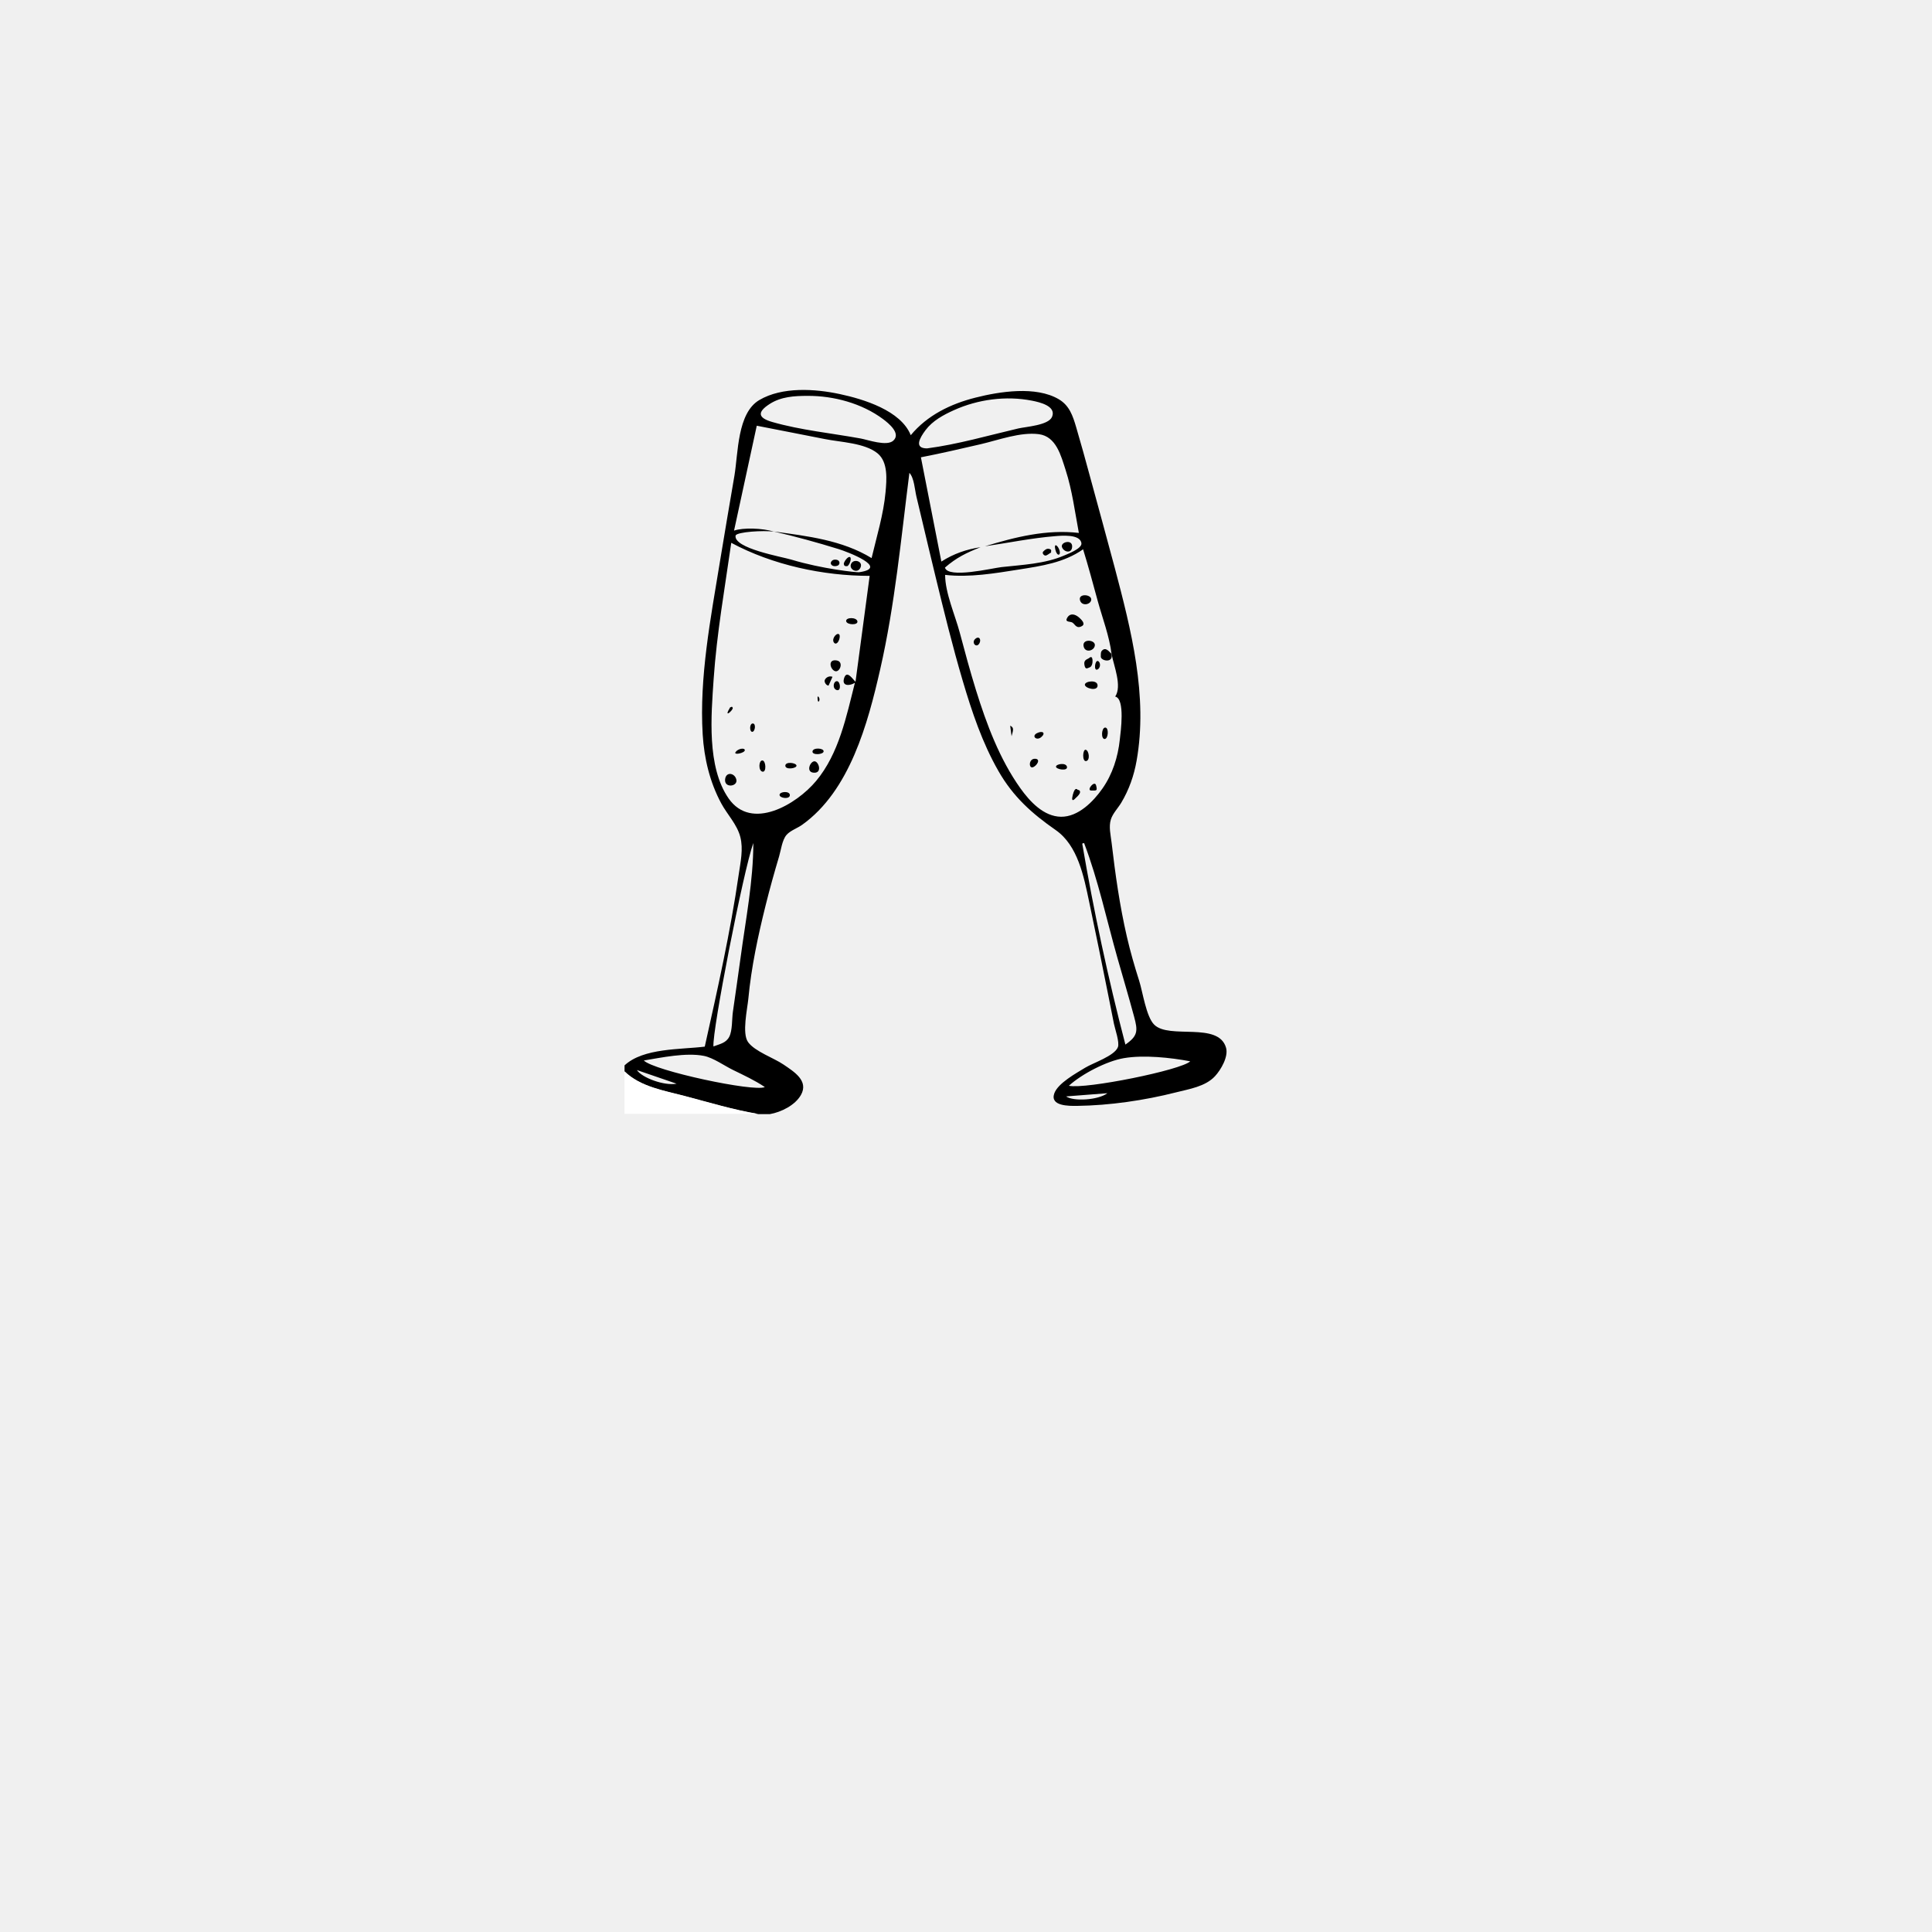
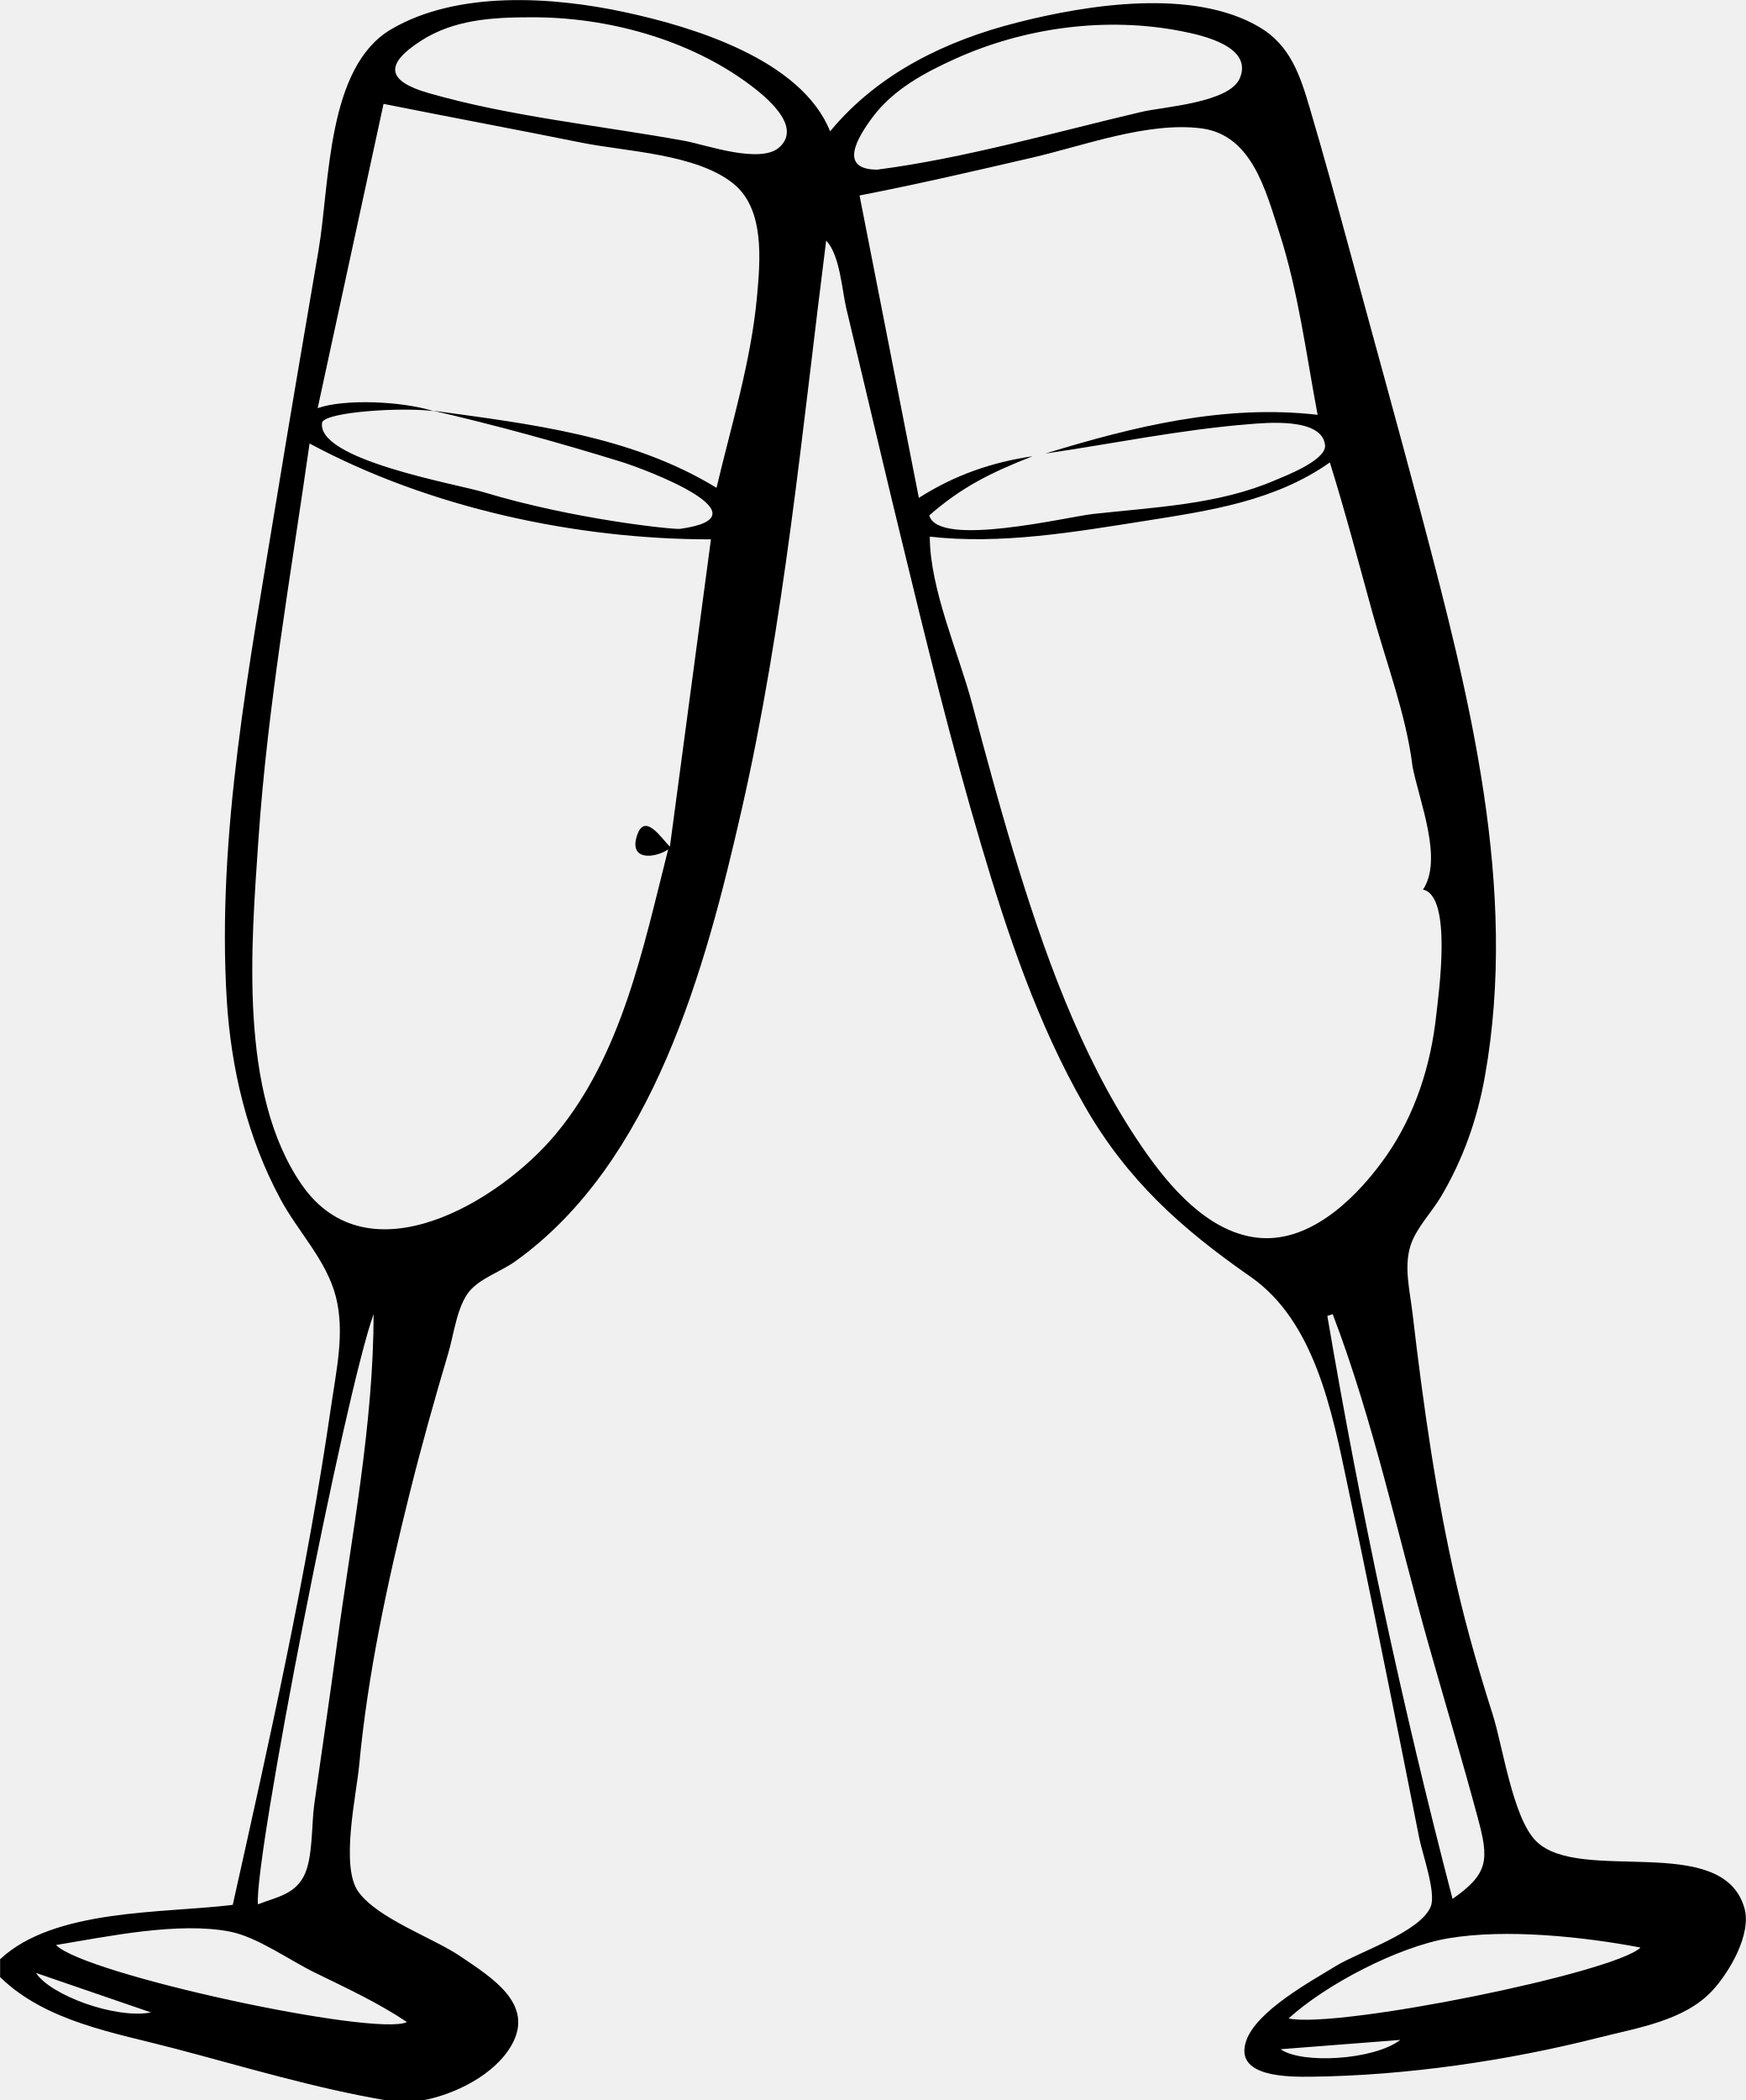
- <svg xmlns="http://www.w3.org/2000/svg" id="Layer_1" viewBox="0 0 512 512">
-   <path d="M165.5,282.35c4.96-4.67,14.96-4.19,21.27-4.98,3.39-15.2,6.78-30.27,9.01-45.7.47-3.23,1.24-6.63.41-9.87-.86-3.34-3.45-5.92-5.06-8.91-3.03-5.63-4.52-11.9-4.91-18.25-.92-15.13,2.11-30.75,4.54-45.62,1.25-7.64,2.56-15.26,3.86-22.89,1.03-6.09.73-16.66,6.62-20.12,6.05-3.56,14.76-2.99,21.35-1.57,6.24,1.34,16.14,4.33,18.77,10.89,4.39-5.3,10.57-8.29,17.13-9.95,6.42-1.63,16.03-3.15,22.09.42,2.83,1.66,3.73,4.41,4.61,7.39,1.27,4.29,2.45,8.6,3.62,12.91,2.19,8.1,4.44,16.18,6.59,24.29,4.37,16.52,8.87,34.08,5.8,51.27-.7,3.94-2,7.62-4.05,11.06-.85,1.42-2.27,2.86-2.76,4.45-.6,1.96-.05,4.08.19,6.12.98,8.37,2.15,16.72,4.05,24.93.91,3.95,2.03,7.83,3.26,11.69.94,2.92,1.84,9.49,3.98,11.63,3.98,3.98,17.02-.87,19.04,6.11.69,2.38-1.37,5.88-2.93,7.56-2.56,2.76-6.88,3.4-10.37,4.29-8.31,2.11-17.57,3.46-26.15,3.57-2.19.03-7.24.08-6.07-3.29.95-2.73,5.89-5.41,8.2-6.83,2.09-1.28,7.73-3.1,8.66-5.43.51-1.26-.78-4.87-1.04-6.19-.5-2.5-1-5-1.49-7.5-1.67-8.34-3.35-16.67-5.11-24.98-1.39-6.59-2.97-14.79-8.83-18.87-6.33-4.4-11.29-8.84-15.18-15.64-4.27-7.44-7.05-15.73-9.47-23.93-2.71-9.17-4.99-18.47-7.24-27.75-1.19-4.88-2.34-9.76-3.5-14.64-.52-2.17-1.03-4.34-1.55-6.51-.4-1.69-.58-4.88-1.84-6.2-2.21,17.38-3.83,34.96-7.74,52.07-3.27,14.34-8.05,32.21-20.71,41.22-1.25.89-3.13,1.51-4.13,2.68-1.15,1.36-1.45,3.99-1.95,5.67-1.28,4.3-2.49,8.62-3.57,12.97-2.02,8.11-3.8,16.4-4.58,24.73-.26,2.73-1.73,9.21-.08,11.51,1.8,2.5,6.83,4.2,9.39,5.95,2.74,1.87,6.76,4.29,4.63,8.06-1.54,2.74-5.26,4.56-8.22,5.08h-3.13c-6.56-1.1-13.04-3.07-19.47-4.76-5.44-1.43-11.74-2.43-15.93-6.52v-1.57ZM205.06,140.85c8.87,1.22,18.11,2.27,25.92,7.05,1.36-5.75,3.16-11.58,3.7-17.48.29-3.25.73-7.94-2.12-10.28-3.4-2.78-9.86-2.95-13.99-3.79-6-1.21-12.02-2.33-18.02-3.53-2.01,9.27-4,18.45-6.02,27.8,2.43-.85,7.58-.66,10.59.27-2.81-.37-9.74.05-10.18,1.02-.62,3.42,12.28,5.64,14.76,6.39,8.22,2.49,17.36,3.43,17.95,3.35,8.29-1.15-3.24-5.47-5.39-6.13-5.7-1.76-11.39-3.33-17.2-4.67ZM259.82,145.03c-3.75,1.48-6.38,2.76-9.4,5.39.82,2.98,12.56.14,14.97-.13,5.56-.62,11.48-.84,16.68-3.1.72-.31,4.65-1.79,4.52-3.18-.25-2.58-5.51-2.04-7-1.92-6.2.5-12.41,1.78-18.56,2.68,8.07-2.47,16.36-4.52,24.88-3.54-1.05-5.57-1.76-11.27-3.51-16.68-1.23-3.79-2.49-8.89-7.1-9.49-4.88-.63-10.73,1.57-15.42,2.66-5.27,1.22-10.52,2.44-15.83,3.47,1.83,9.31,3.62,18.47,5.42,27.63,3.32-2.12,6.73-3.26,10.36-3.8ZM294.55,173.26l.03.04c-.59-4.71-2.41-9.47-3.67-14.04-1.26-4.57-2.47-9.16-3.88-13.69-5.03,3.55-11.01,4.41-16.94,5.35-6.4,1.01-13.14,2.17-19.62,1.43,0,4.78,2.65,10.67,3.88,15.31,1.35,5.09,2.73,10.19,4.29,15.22,2.79,8.98,6.26,18.29,11.76,26,2.48,3.48,6.16,7.51,10.78,7.57,4.55.05,8.54-4,10.98-7.48,2.68-3.82,4.11-8.36,4.6-12.97.21-1.93,1.48-10.83-1.22-11.4,1.87-2.79-.36-8.11-.97-11.32ZM230.47,152.61c-12.32,0-25.72-2.87-36.68-8.76-1.71,12.01-3.84,24.03-4.67,36.14-.65,9.6-1.85,23.21,3.96,31.59,6.08,8.76,18.06,1.55,23.2-4.62,6.07-7.28,8.02-17.12,10.28-26.02-1.25.82-3.48,1.01-2.9-1.09.69-2.51,2.32.15,3.06.83,1.28-9.56,2.52-18.88,3.75-28.07ZM214.01,104.91c-3.5,0-7.03.2-10.06,2.16-3.35,2.16-3.08,3.67.7,4.76,7.55,2.17,15.73,2.97,23.46,4.38,1.86.34,6.89,2.15,8.62.57,2.1-1.91-1.22-4.6-2.72-5.72-5.59-4.17-13.1-6.19-20-6.15ZM245.74,118.82c8.07-1.06,16.15-3.41,24.09-5.27,2-.47,8.04-.82,8.98-3.09,1.18-2.87-3.35-3.89-5.34-4.28-6.87-1.35-14.31-.35-20.67,2.52-2.81,1.27-5.64,2.79-7.53,5.3-1.48,1.98-3.18,4.86.47,4.83ZM298.25,276.82c3.33-2.32,3.32-3.62,2.29-7.43-1.4-5.2-2.94-10.36-4.41-15.53-2.86-10.08-5.1-20.67-8.84-30.46-.16.05-.33.11-.49.16,3.04,17.88,6.83,35.59,11.44,53.26ZM189.07,277.32c1.71-.66,3.31-.89,4.19-2.56.86-1.66.69-4.7.96-6.59.68-4.82,1.4-9.64,2.05-14.46,1.34-9.97,3.37-20.25,3.37-30.31-2.63,7.29-10.93,49.75-10.57,53.93ZM170.62,281.04c2.62,2.7,29.22,8.41,32.07,7.04-2.67-1.79-5.54-3.11-8.42-4.52-2.3-1.12-5.23-3.24-7.73-3.74-4.73-.93-11.18.44-15.92,1.22ZM315.42,281.26c-5.21-.99-12.3-1.74-17.58-.84-4.59.78-11.19,4.22-14.58,7.32,4.46.96,29.79-4.16,32.16-6.48ZM179.3,287.19c-3.71-1.28-7.16-2.46-10.51-3.61,1.31,2.03,7.25,4.23,10.51,3.61ZM282.53,290.56c1.89,1.36,8.48,1.02,10.94-.85-3.85.3-7.45.58-10.94.85Z" style="stroke-width:0px;" />
-   <path d="M165.5,283.91c4.19,4.09,10.5,5.09,15.93,6.52,6.43,1.69,12.91,3.67,19.47,4.76h-35.4v-11.29Z" style="fill:#fff; stroke-width:0px;" />
-   <path d="M294.55,173.26c.64,2.59-2.83,1.91-2.83.76s.05-1.33.35-1.63c1.01-1.01,1.88.35,2.5.91,0,0-.66-2.63-.03-.04Z" style="stroke-width:0px;" />
-   <path d="M287.5,181.45c0-.95,3.37-1.42,3.37.22s-3.37.73-3.37-.22Z" style="stroke-width:0px;" />
-   <path d="M267.71,192.31c.95.5.92.89.37,2.8" style="stroke-width:0px;" />
-   <path d="M290.15,170.95c-.05,1.48-2.42,2.15-2.93.53-.71-2.28,2.97-2.01,2.93-.53Z" style="stroke-width:0px;" />
-   <path d="M287.74,198.7c.84.21,1.23,2.77.11,2.99s-.95-3.21-.11-2.99Z" style="stroke-width:0px;" />
-   <path d="M289.19,158.88c-.05,1.39-2.61,1.89-3,.11s3.04-1.5,3-.11Z" style="stroke-width:0px;" />
-   <path d="M292.73,195.84c-1.01,0-.83-3.03.17-3.03s.84,3.03-.17,3.03Z" style="stroke-width:0px;" />
-   <path d="M282.76,203.22c.23,1.22-2.89.68-2.91-.04s2.67-1.18,2.91.04Z" style="stroke-width:0px;" />
-   <path d="M282.85,163.66c.71-1.19,2-1,3.13,0s1.73,1.93.41,2.42-1.62-.92-2.36-1.17-1.89-.06-1.18-1.25Z" style="stroke-width:0px;" />
-   <path d="M289.53,174.88c.07.72-.14,1.78-.76,1.98s-1.14.74-1.39-.67.82-1.43,1.31-1.85.78-.18.84.54Z" style="stroke-width:0px;" />
-   <path d="M289.19,209.5c-1.39,0,.9-2.88,1.29-1.36s.1,1.36-1.29,1.36Z" style="stroke-width:0px;" />
-   <path d="M290.77,177.45c-.97.34-.59-2.52.18-2.27s.79,1.93-.18,2.27Z" style="stroke-width:0px;" />
-   <path d="M259.41,170.69c-.78,1.03-2.03-.43-.95-1.38s1.74.35.95,1.38Z" style="stroke-width:0px;" />
-   <path d="M275.94,195.34c-1.27,1.07-2.66-.27-1.14-1.04s2.41-.04,1.14,1.04Z" style="stroke-width:0px;" />
-   <path d="M286.23,209.91c0,.61-1.14,1.55-1.14,1.55,0,0-1.41,1.7-.8-.77s1.32-1.36,1.32-1.36c0,0,.62-.03.62.58Z" style="stroke-width:0px;" />
-   <path d="M273.69,203.34c-1.08.33-1.12-2.26.57-2.26s.51,1.93-.57,2.26Z" style="stroke-width:0px;" />
-   <path d="M216.69,185.4c.12,1.17.66.16.43-.38s-.56-.79-.43.38Z" style="stroke-width:0px;" />
-   <path d="M195.15,206.66c.35,1.81-3.25,2.27-2.99-.14.24-2.14,2.64-1.67,2.99.14Z" style="stroke-width:0px;" />
-   <path d="M221.27,177.85c-1.28-.46-1.98-3.25.48-2.82,1.94.34.8,3.28-.48,2.82Z" style="stroke-width:0px;" />
-   <path d="M194.18,187.6c.17.57-2.64,3.06-.67-.17.22.06.49-.4.67.17Z" style="stroke-width:0px;" />
-   <path d="M202.06,204.5c-1.12-.23-1.01-2.97-.04-2.97s1.16,3.2.04,2.97Z" style="stroke-width:0px;" />
-   <path d="M215.85,201.75c1.15,0,2.2,3.38-.39,3-1.89-.27-.75-3,.39-3Z" style="stroke-width:0px;" />
-   <path d="M211.08,202.89c.08.76-2.96,1.2-2.96.03s2.88-.79,2.96-.03Z" style="stroke-width:0px;" />
-   <path d="M218.27,199.1c0,.89-3.08,1.11-2.95.03s2.95-.91,2.95-.03Z" style="stroke-width:0px;" />
-   <path d="M227.22,164.64c.24,1.12-2.86,1-2.98-.04s2.74-1.08,2.98.04Z" style="stroke-width:0px;" />
-   <path d="M219.58,181.68c-.48.03-1-.6-1.05-1.17s.9-1.58,2.09-1.16" style="stroke-width:0px;" />
-   <path d="M209.32,210.72c0,1.18-2.73.83-2.73-.07s2.73-1.12,2.73.07Z" style="stroke-width:0px;" />
-   <path d="M221.76,180.52c.95-.06,1.25,2.71.01,2.36s-.96-2.31-.01-2.36Z" style="stroke-width:0px;" />
-   <path d="M199.5,191.73c.92,0,.6,2.21-.15,2.21s-.77-2.21.15-2.21Z" style="stroke-width:0px;" />
-   <path d="M197.38,198.82c0,.74-3.08,1.4-2.44.48s2.44-1.22,2.44-.48Z" style="stroke-width:0px;" />
-   <path d="M222.25,168.03c.75.28-.08,2.96-1.04,2.46-1.08-.83.28-2.74,1.04-2.46Z" style="stroke-width:0px;" />
-   <path d="M281.46,145.06c-.58-1.38,2.66-2.24,2.67-.29.02,1.95-2.09,1.68-2.67.29Z" style="stroke-width:0px;" />
-   <path d="M278.57,146.41c-.51.27-1.1.82-1.52.82s-1-.67-.55-1.1.9-.86,1.64-.64.29.62.43.92Z" style="stroke-width:0px;" />
-   <path d="M280.79,145.89c.4,1.35-.67,1.68-1.12-.25s.72-1.1,1.12.25Z" style="stroke-width:0px;" />
-   <path d="M225.53,149.46c.61-1.47,3.26-.8,2.52.93-.77,1.78-3.13.54-2.52-.93Z" style="stroke-width:0px;" />
-   <path d="M222.31,149.64c-.25.41-1.29.53-1.74.23s-.58-.78-.09-1.26,1.48-.32,1.76,0,.32.62.08,1.03Z" style="stroke-width:0px;" />
-   <path d="M224.49,150.04c-.57.06-.79-.09-.87-.56s1.05-2.13,1.63-1.85-.2,2.35-.77,2.41Z" style="stroke-width:0px;" />
+ <svg xmlns="http://www.w3.org/2000/svg" id="Layer_1" viewBox="0 0 159.53 191.87">
+   <path d="M0,179.02c4.96-4.67,14.96-4.19,21.27-4.98,3.39-15.2,6.78-30.27,9.01-45.7.47-3.23,1.24-6.63.41-9.87-.86-3.34-3.45-5.92-5.06-8.91-3.03-5.63-4.52-11.9-4.91-18.25-.92-15.13,2.11-30.75,4.54-45.62,1.25-7.64,2.56-15.26,3.86-22.89,1.03-6.09.73-16.66,6.62-20.12,6.05-3.56,14.76-2.99,21.35-1.57,6.24,1.34,16.14,4.33,18.77,10.89,4.39-5.3,10.57-8.29,17.13-9.95,6.42-1.63,16.03-3.15,22.09.42,2.83,1.66,3.73,4.41,4.61,7.39,1.27,4.29,2.45,8.6,3.62,12.91,2.19,8.1,4.44,16.18,6.59,24.29,4.37,16.52,8.87,34.08,5.8,51.27-.7,3.94-2,7.62-4.05,11.06-.85,1.42-2.27,2.86-2.76,4.45-.6,1.96-.05,4.08.19,6.12.98,8.37,2.15,16.72,4.05,24.93.91,3.95,2.03,7.83,3.26,11.69.94,2.92,1.84,9.49,3.98,11.63,3.98,3.98,17.02-.87,19.04,6.11.69,2.38-1.37,5.88-2.93,7.56-2.56,2.76-6.88,3.4-10.37,4.29-8.31,2.11-17.57,3.46-26.15,3.57-2.19.03-7.24.08-6.07-3.29.95-2.73,5.89-5.41,8.2-6.83,2.09-1.28,7.73-3.1,8.66-5.43.51-1.26-.78-4.87-1.04-6.19-.5-2.5-1-5-1.49-7.5-1.67-8.34-3.35-16.67-5.11-24.98-1.39-6.59-2.97-14.79-8.83-18.87-6.33-4.4-11.29-8.84-15.18-15.64-4.27-7.44-7.05-15.73-9.47-23.93-2.71-9.17-4.99-18.47-7.24-27.75-1.19-4.88-2.34-9.76-3.5-14.64-.52-2.17-1.03-4.34-1.55-6.51-.4-1.69-.58-4.88-1.84-6.2-2.21,17.38-3.83,34.96-7.74,52.07-3.27,14.34-8.05,32.21-20.71,41.22-1.25.89-3.13,1.51-4.13,2.68-1.15,1.36-1.45,3.99-1.95,5.67-1.28,4.3-2.49,8.62-3.57,12.97-2.02,8.11-3.8,16.4-4.58,24.73-.26,2.73-1.73,9.21-.08,11.51,1.8,2.5,6.83,4.2,9.39,5.95,2.74,1.87,6.76,4.29,4.63,8.06-1.54,2.74-5.26,4.56-8.22,5.08h-3.13c-6.56-1.1-13.04-3.07-19.47-4.76-5.44-1.43-11.74-2.43-15.93-6.52v-1.57ZM39.56,37.52c8.87,1.22,18.11,2.27,25.92,7.05,1.36-5.75,3.16-11.58,3.7-17.48.29-3.25.73-7.94-2.12-10.28-3.4-2.78-9.86-2.95-13.99-3.79-6-1.21-12.02-2.33-18.02-3.53-2.01,9.27-4,18.45-6.02,27.8,2.43-.85,7.58-.66,10.59.27-2.81-.37-9.74.05-10.18,1.02-.62,3.42,12.28,5.64,14.76,6.39,8.22,2.49,17.36,3.43,17.95,3.35,8.29-1.15-3.24-5.47-5.39-6.13-5.7-1.76-11.39-3.33-17.2-4.67ZM94.32,41.7c-3.75,1.48-6.38,2.76-9.4,5.39.82,2.98,12.56.14,14.97-.13,5.56-.62,11.48-.84,16.68-3.1.72-.31,4.65-1.79,4.52-3.18-.25-2.58-5.51-2.04-7-1.92-6.2.5-12.41,1.78-18.56,2.68,8.07-2.47,16.36-4.52,24.88-3.54-1.05-5.57-1.76-11.27-3.51-16.68-1.23-3.79-2.49-8.89-7.1-9.49-4.88-.63-10.73,1.57-15.42,2.66-5.27,1.22-10.52,2.44-15.83,3.47,1.83,9.31,3.62,18.47,5.42,27.63,3.32-2.12,6.73-3.26,10.36-3.8ZM129.05,69.94l.03.04c-.59-4.71-2.41-9.47-3.67-14.04-1.26-4.57-2.47-9.16-3.88-13.69-5.03,3.55-11.01,4.41-16.94,5.35-6.4,1.01-13.14,2.17-19.62,1.43,0,4.78,2.65,10.67,3.88,15.31,1.35,5.09,2.73,10.19,4.29,15.22,2.79,8.98,6.26,18.29,11.76,26,2.48,3.48,6.16,7.51,10.78,7.57,4.55.05,8.54-4,10.98-7.48,2.68-3.82,4.11-8.36,4.6-12.97.21-1.93,1.48-10.83-1.22-11.4,1.87-2.79-.36-8.11-.97-11.32ZM64.97,49.28c-12.32,0-25.72-2.87-36.68-8.76-1.71,12.01-3.84,24.03-4.67,36.14-.65,9.6-1.85,23.21,3.96,31.59,6.08,8.76,18.06,1.55,23.2-4.62,6.07-7.28,8.02-17.12,10.28-26.02-1.25.82-3.48,1.01-2.9-1.09.69-2.51,2.32.15,3.06.83,1.28-9.56,2.52-18.88,3.75-28.07ZM48.51,1.58c-3.5,0-7.03.2-10.06,2.16-3.35,2.16-3.08,3.67.7,4.76,7.55,2.17,15.73,2.97,23.46,4.38,1.86.34,6.89,2.15,8.62.57,2.1-1.91-1.22-4.6-2.72-5.72-5.59-4.17-13.1-6.19-20-6.15ZM80.24,15.49c8.07-1.06,16.15-3.41,24.09-5.27,2-.47,8.04-.82,8.98-3.09,1.18-2.87-3.35-3.89-5.34-4.28-6.87-1.35-14.31-.35-20.67,2.52-2.81,1.27-5.64,2.79-7.53,5.3-1.48,1.98-3.18,4.86.47,4.83ZM132.75,173.49c3.33-2.32,3.32-3.62,2.29-7.43-1.4-5.2-2.94-10.36-4.41-15.53-2.86-10.08-5.1-20.67-8.84-30.46-.16.05-.33.11-.49.16,3.04,17.88,6.83,35.59,11.44,53.26ZM23.57,173.99c1.71-.66,3.31-.89,4.19-2.56.86-1.66.69-4.7.96-6.59.68-4.82,1.4-9.64,2.05-14.46,1.34-9.97,3.37-20.25,3.37-30.31-2.63,7.29-10.93,49.75-10.57,53.93ZM5.12,177.71c2.62,2.7,29.22,8.41,32.07,7.04-2.67-1.79-5.54-3.11-8.42-4.52-2.3-1.12-5.23-3.24-7.73-3.74-4.73-.93-11.18.44-15.92,1.22ZM149.92,177.94c-5.21-.99-12.3-1.74-17.58-.84-4.59.78-11.19,4.22-14.58,7.32,4.46.96,29.79-4.16,32.16-6.48ZM13.8,183.87c-3.71-1.28-7.16-2.46-10.51-3.61,1.31,2.03,7.25,4.23,10.51,3.61ZM117.03,187.23c1.89,1.36,8.48,1.02,10.94-.85-3.85.3-7.45.58-10.94.85Z" style="stroke-width:0px;" />
</svg>
